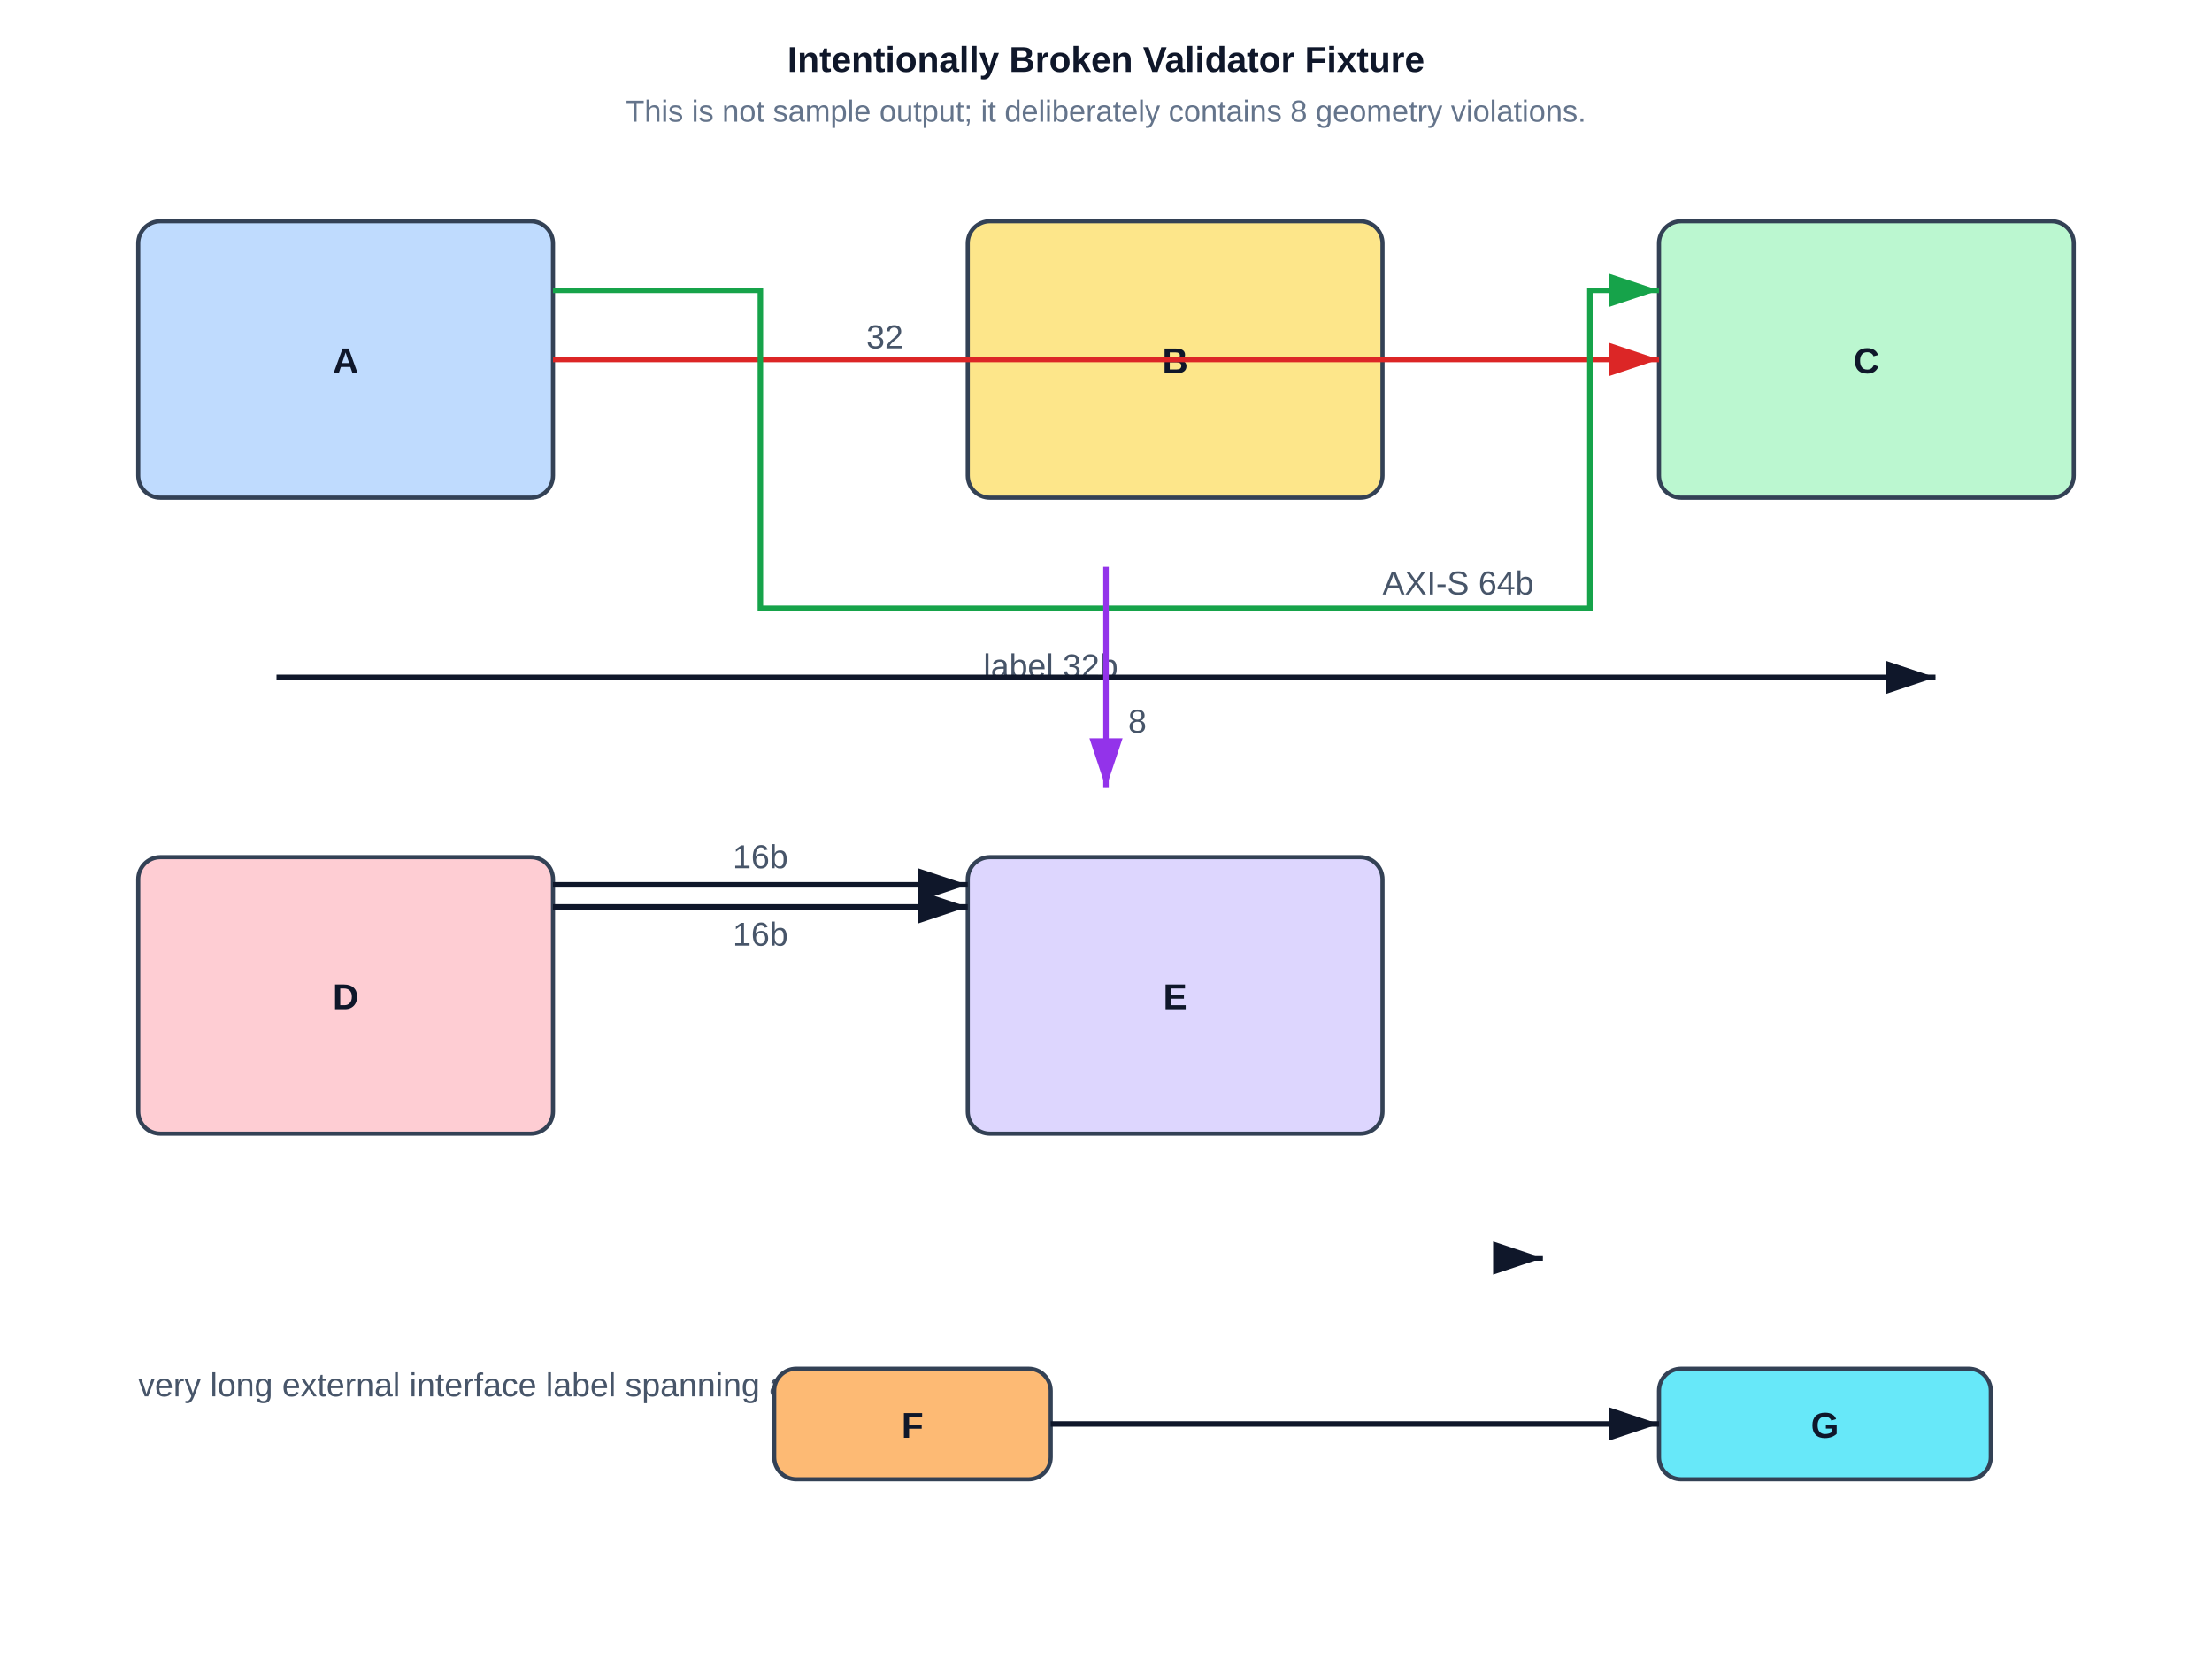
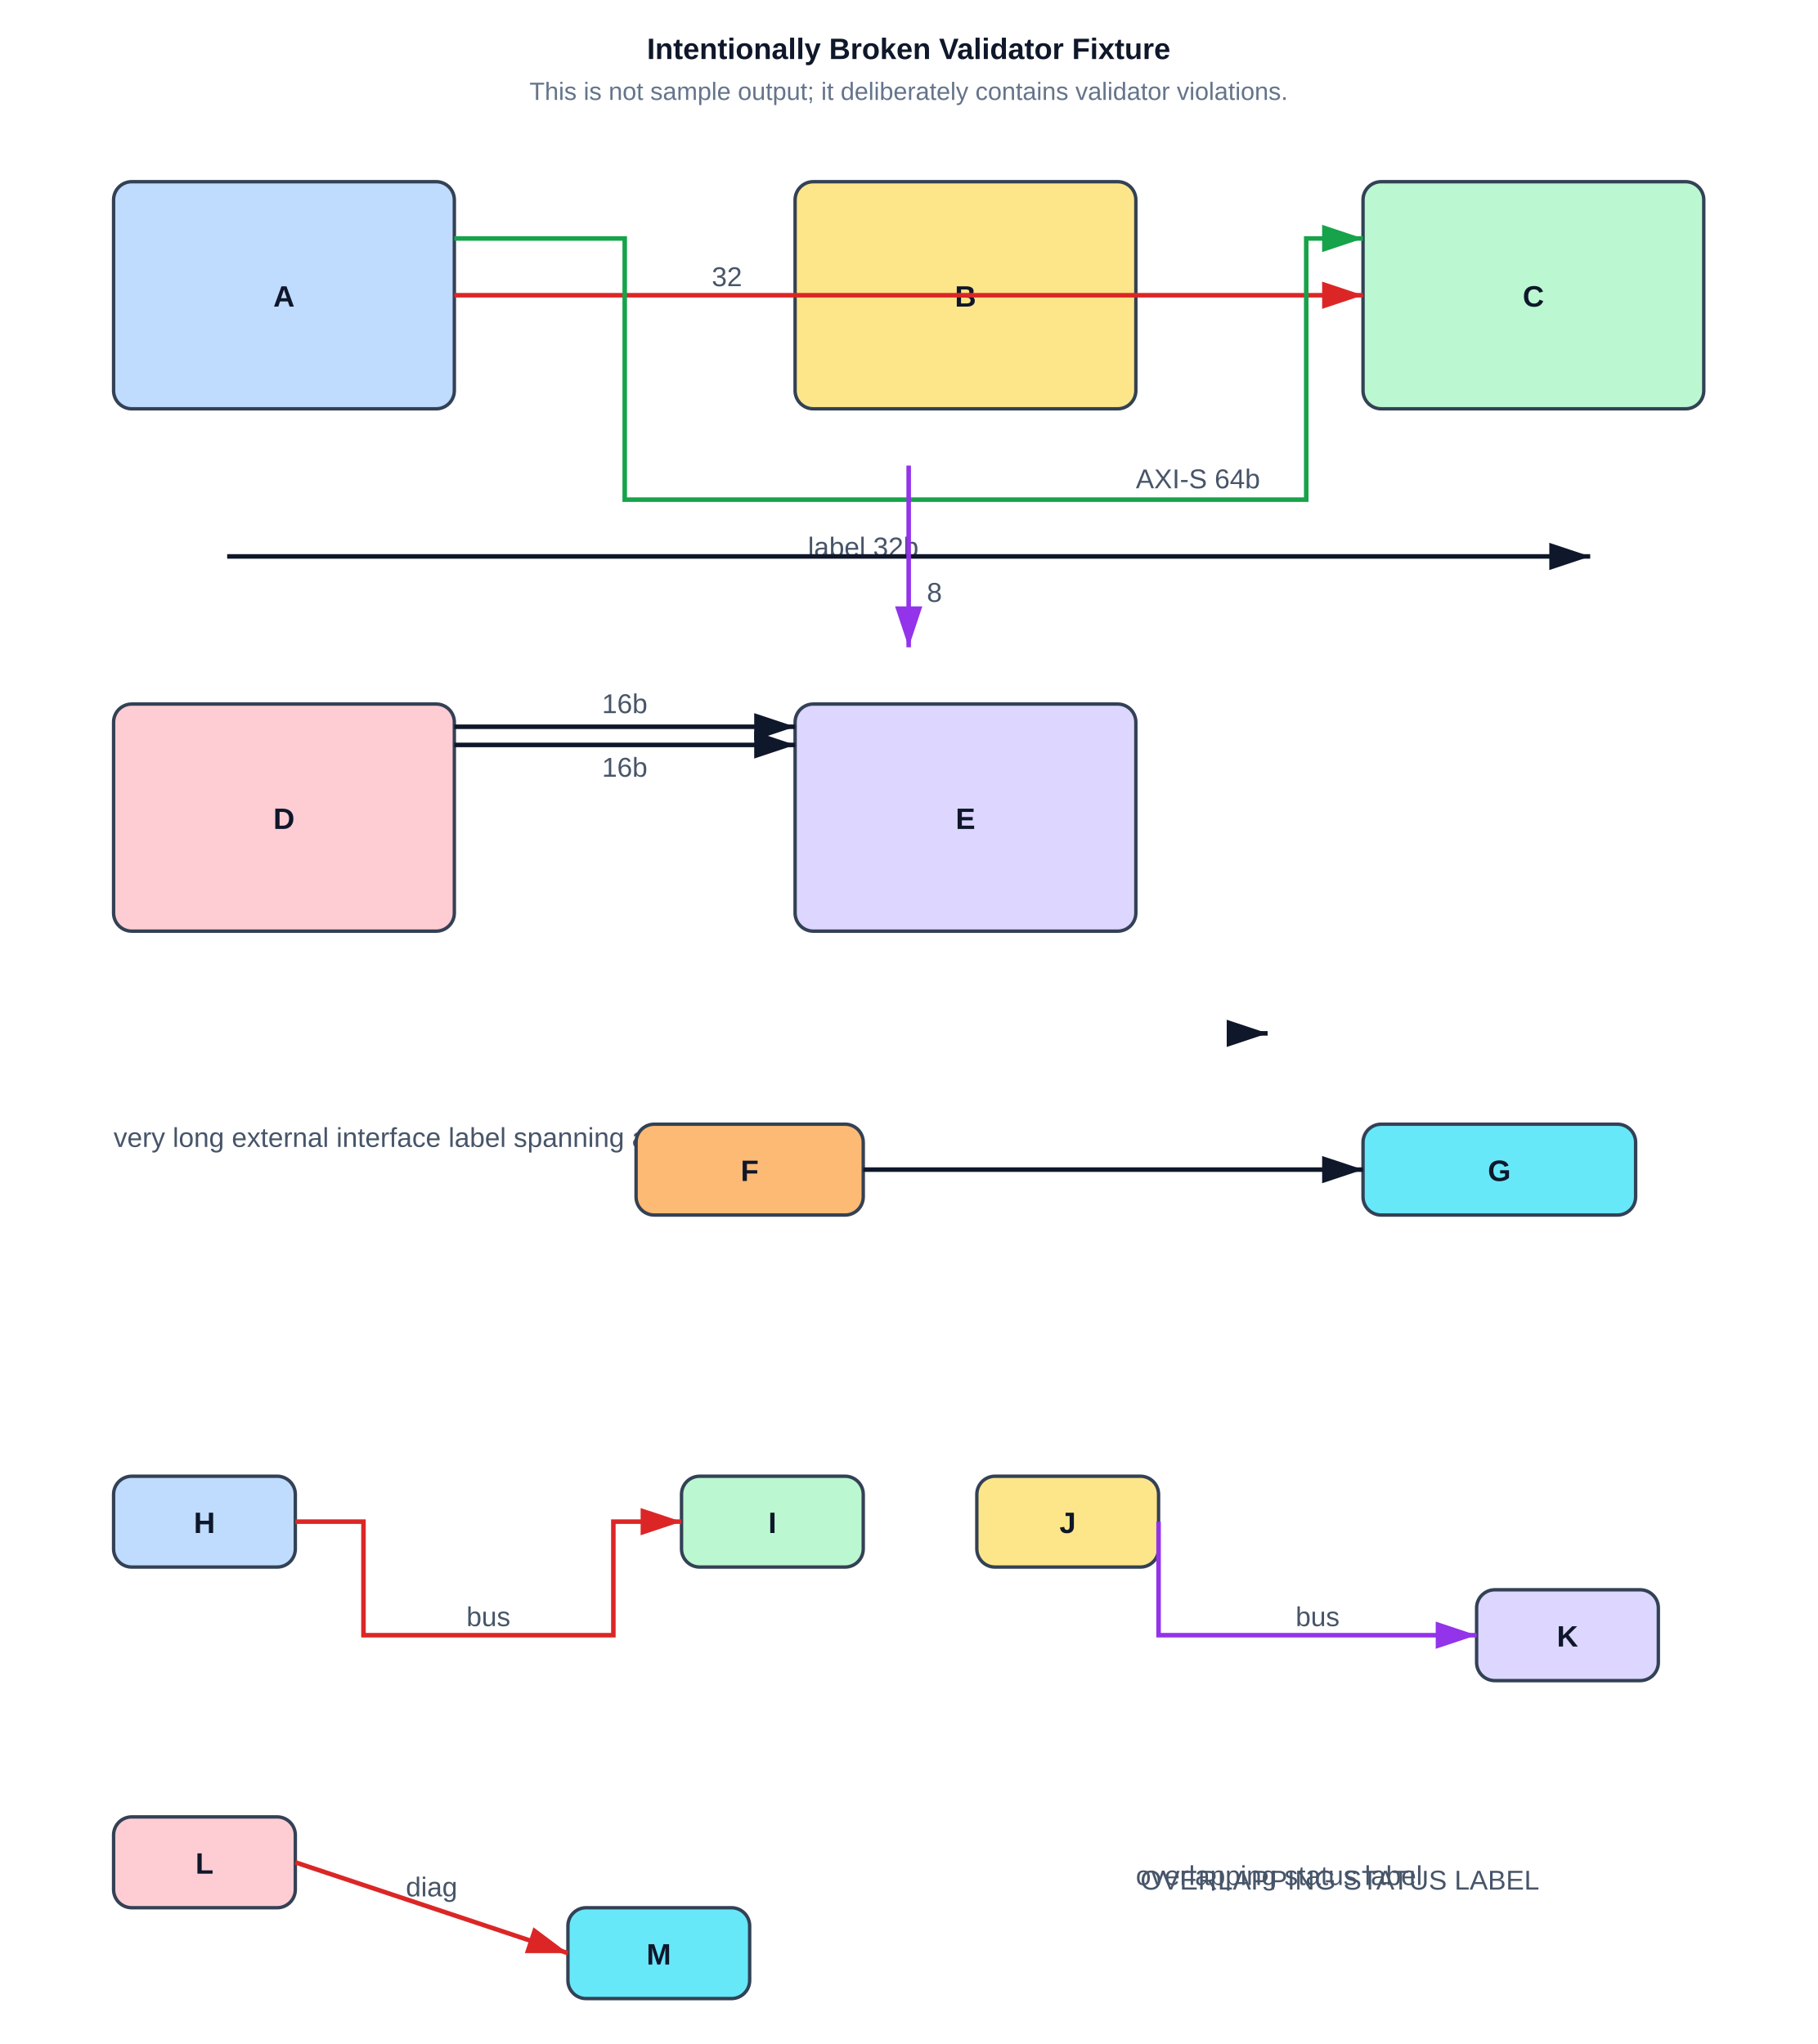
- <svg xmlns="http://www.w3.org/2000/svg" width="800" height="600" viewBox="0 0 800 600">
+ <svg xmlns="http://www.w3.org/2000/svg" width="800" height="900" viewBox="0 0 800 900">
  <defs>
    <style>
      .block { stroke: #334155; stroke-width: 1.5; rx: 8; }
      .label { fill: #0f172a; font: 600 13px Arial, sans-serif; text-anchor: middle; }
      .small { fill: #475569; font: 12px Arial, sans-serif; }
      .note { fill: #64748b; font: 11px Arial, sans-serif; }
      .bad { stroke: #dc2626; stroke-width: 2; fill: none; }
      .warn { stroke: #9333ea; stroke-width: 2; fill: none; }
      .ok { stroke: #16a34a; stroke-width: 2; fill: none; }
      .bus { stroke: #0f172a; stroke-width: 2; fill: none; }
    </style>
    <marker id="ah" markerWidth="10" markerHeight="10" refX="9" refY="3" orient="auto">
      <path d="M0,0 L0,6 L9,3 z" fill="#0f172a" />
    </marker>
    <marker id="ah-red" markerWidth="10" markerHeight="10" refX="9" refY="3" orient="auto">
      <path d="M0,0 L0,6 L9,3 z" fill="#dc2626" />
    </marker>
    <marker id="ah-purple" markerWidth="10" markerHeight="10" refX="9" refY="3" orient="auto">
      <path d="M0,0 L0,6 L9,3 z" fill="#9333ea" />
    </marker>
    <marker id="ah-green" markerWidth="10" markerHeight="10" refX="9" refY="3" orient="auto">
      <path d="M0,0 L0,6 L9,3 z" fill="#16a34a" />
    </marker>
  </defs>
  <text class="label" x="400" y="26">Intentionally Broken Validator Fixture</text>
-   <text class="note" x="400" y="44" text-anchor="middle">This is not sample output; it deliberately contains 8 geometry violations.</text>
+   <text class="note" x="400" y="44" text-anchor="middle">This is not sample output; it deliberately contains validator violations.</text>
  <rect id="A" class="block" x="50" y="80" width="150" height="100" fill="#bfdbfe" />
  <text class="label" x="125" y="135">A</text>
  <rect id="B" class="block" x="350" y="80" width="150" height="100" fill="#fde68a" />
  <text class="label" x="425" y="135">B</text>
  <rect id="C" class="block" x="600" y="80" width="150" height="100" fill="#bbf7d0" />
  <text class="label" x="675" y="135">C</text>
  <rect id="D" class="block" x="50" y="310" width="150" height="100" fill="#fecdd3" />
  <text class="label" x="125" y="365">D</text>
  <rect id="E" class="block" x="350" y="310" width="150" height="100" fill="#ddd6fe" />
  <text class="label" x="425" y="365">E</text>
  <path id="bad_crossing" class="bad" d="M 200,130 L 600,130" marker-end="url(#ah-red)" />
  <text class="small" x="320" y="126" text-anchor="middle">32</text>
  <path id="bus_a" class="bus" d="M 200,320 L 350,320" marker-end="url(#ah)" />
  <text class="small" x="275" y="314" text-anchor="middle">16b</text>
  <path id="bus_b" class="bus" d="M 200,328 L 350,328" marker-end="url(#ah)" />
  <text class="small" x="275" y="342" text-anchor="middle">16b</text>
  <path id="stub" class="bus" d="M 550,455 L 558,455" marker-end="url(#ah)" />
  <path id="good" class="ok" d="M 200,105 L 275,105 L 275,220 L 575,220 L 575,105 L 600,105" marker-end="url(#ah-green)" />
  <text class="small" x="500" y="215">AXI-S 64b</text>
  <text class="small" x="380" y="245" text-anchor="middle">label 32b</text>
  <path id="hor_label_owner" class="bus" d="M 100,245 L 700,245" marker-end="url(#ah)" />
  <path id="ver_through_text" class="warn" d="M 400,205 L 400,285" marker-end="url(#ah-purple)" />
  <text class="small" x="408" y="265">8</text>
  <text class="small" x="50" y="505">very long external interface label spanning area</text>
  <rect id="F" class="block" x="280" y="495" width="100" height="40" fill="#fdba74" />
  <text class="label" x="330" y="520">F</text>
  <rect id="G" class="block" x="600" y="495" width="120" height="40" fill="#67e8f9" />
  <text class="label" x="660" y="520">G</text>
  <path id="no_label" class="bus" d="M 380,515 L 600,515" marker-end="url(#ah)" />
+   <rect id="H" class="block" x="50" y="650" width="80" height="40" fill="#bfdbfe" />
+   <text class="label" x="90" y="675">H</text>
+   <rect id="I" class="block" x="300" y="650" width="80" height="40" fill="#bbf7d0" />
+   <text class="label" x="340" y="675">I</text>
+   <path id="loop_path" class="bad" d="M 130,670 L 160,670 L 160,720 L 270,720 L 270,670 L 300,670" marker-end="url(#ah-red)" />
+   <text class="small" x="215" y="716" text-anchor="middle">bus</text>
+   <rect id="J" class="block" x="430" y="650" width="80" height="40" fill="#fde68a" />
+   <text class="label" x="470" y="675">J</text>
+   <rect id="K" class="block" x="650" y="700" width="80" height="40" fill="#ddd6fe" />
+   <text class="label" x="690" y="725">K</text>
+   <path id="bad_port_path" class="warn" d="M 510,670 L 510,720 L 650,720" marker-end="url(#ah-purple)" />
+   <text class="small" x="580" y="716" text-anchor="middle">bus</text>
+   <rect id="L" class="block" x="50" y="800" width="80" height="40" fill="#fecdd3" />
+   <text class="label" x="90" y="825">L</text>
+   <rect id="M" class="block" x="250" y="840" width="80" height="40" fill="#67e8f9" />
+   <text class="label" x="290" y="865">M</text>
+   <path id="diag_path" class="bad" d="M 130,820 L 250,860" marker-end="url(#ah-red)" />
+   <text class="small" x="190" y="835" text-anchor="middle">diag</text>
+   <text class="small" x="500" y="830">overlapping status label</text>
+   <text class="small" x="502" y="832">OVERLAPPING STATUS LABEL</text>
</svg>
